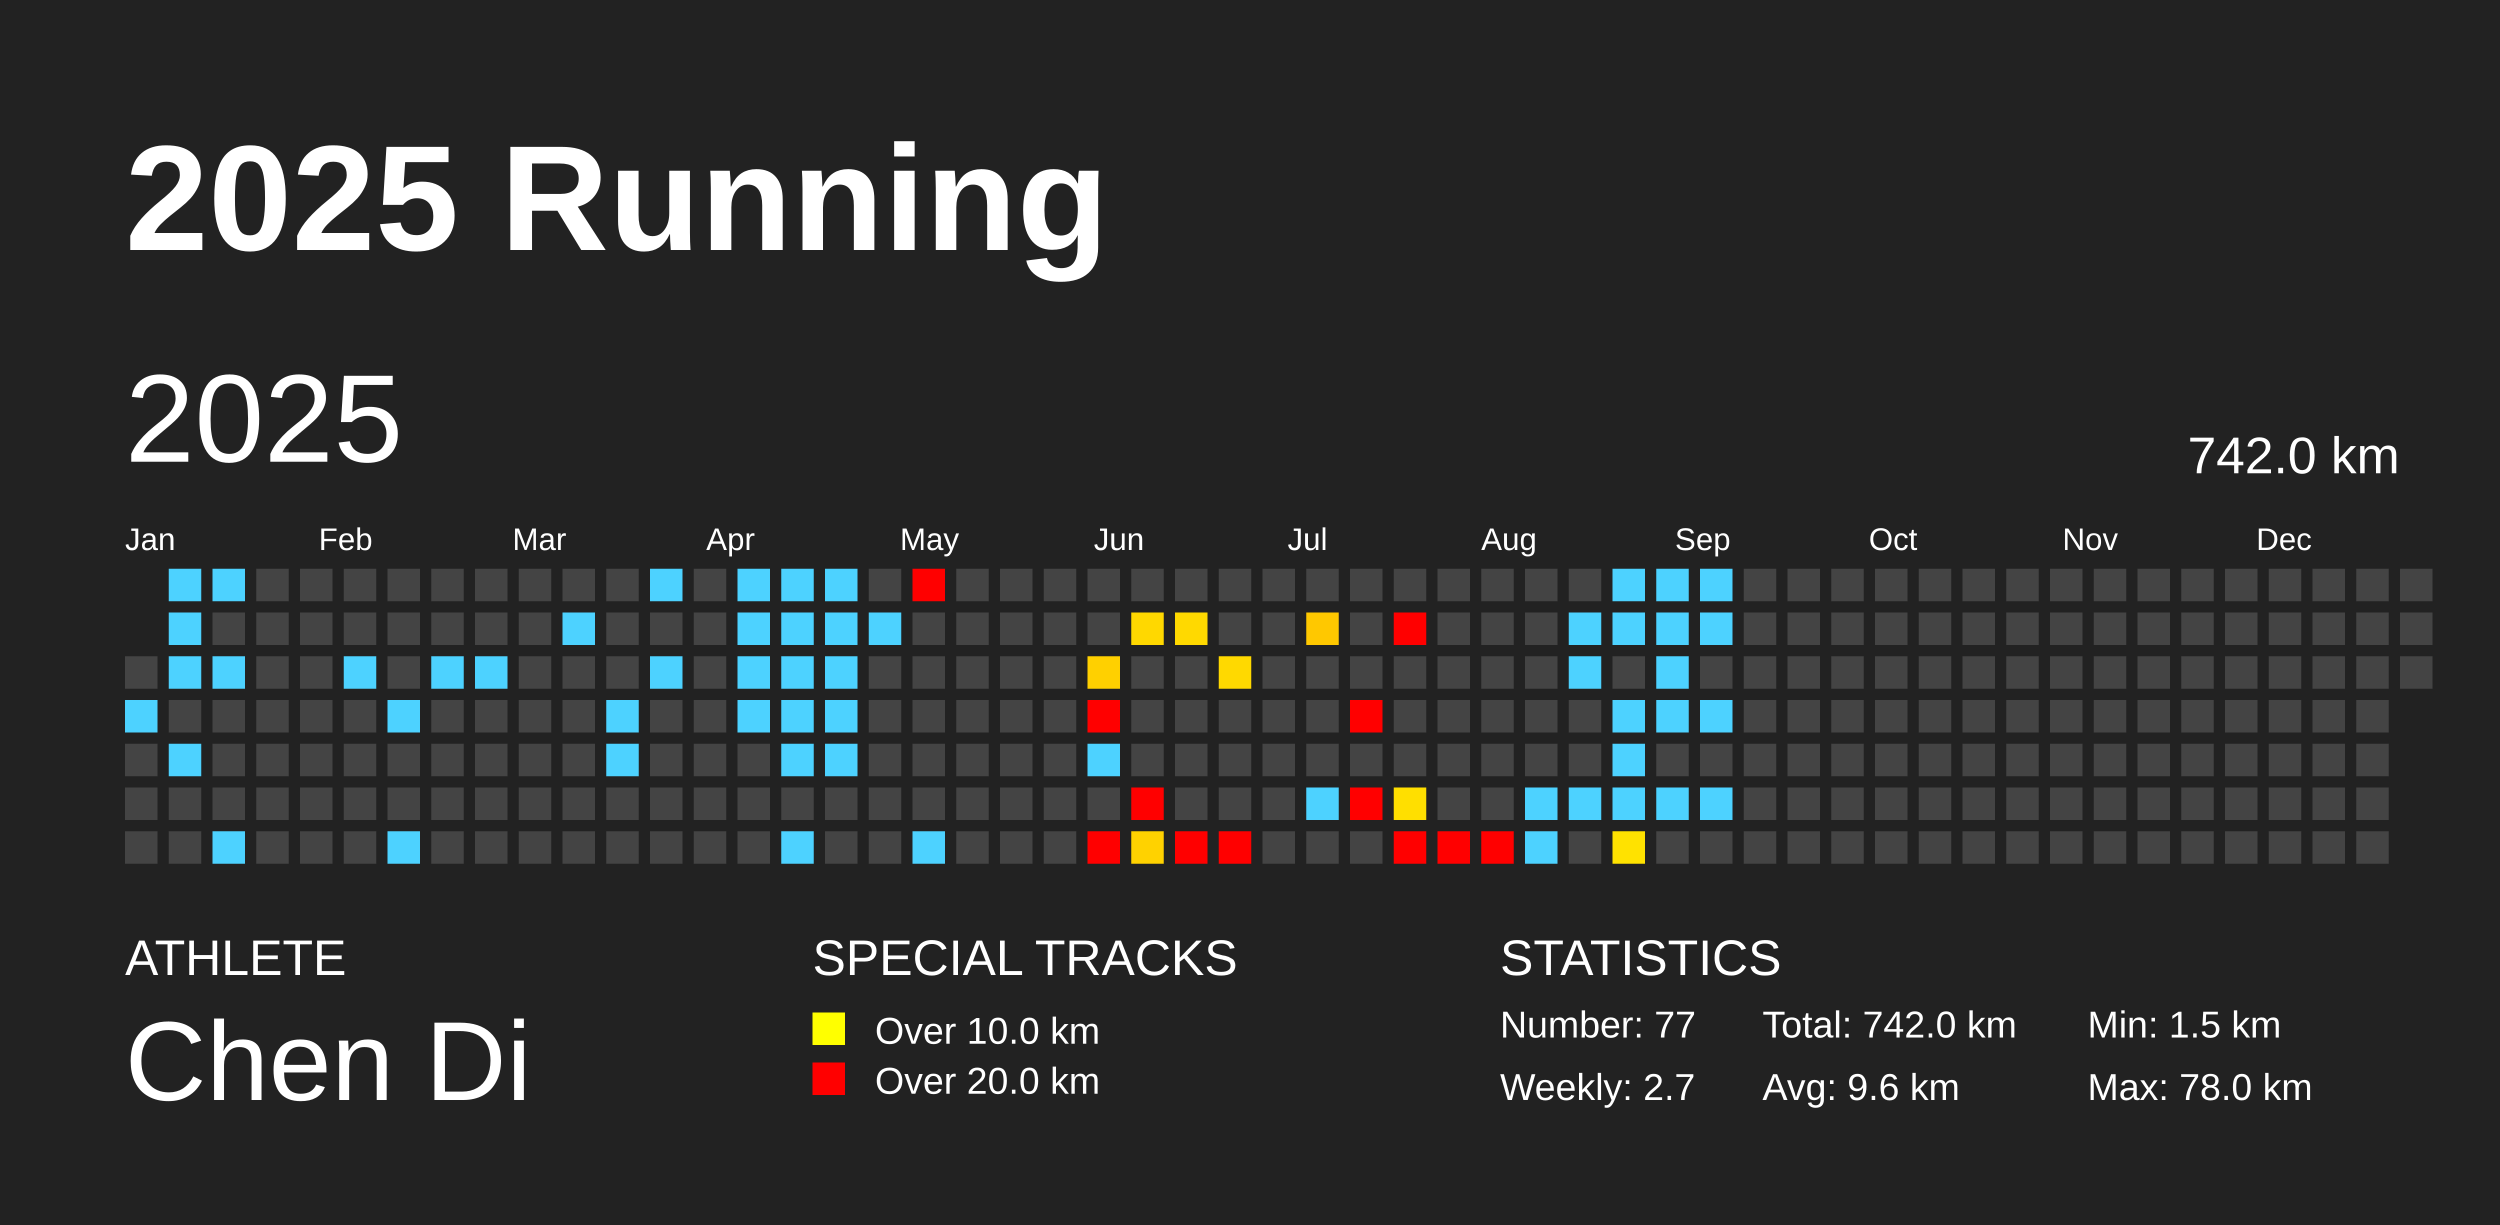
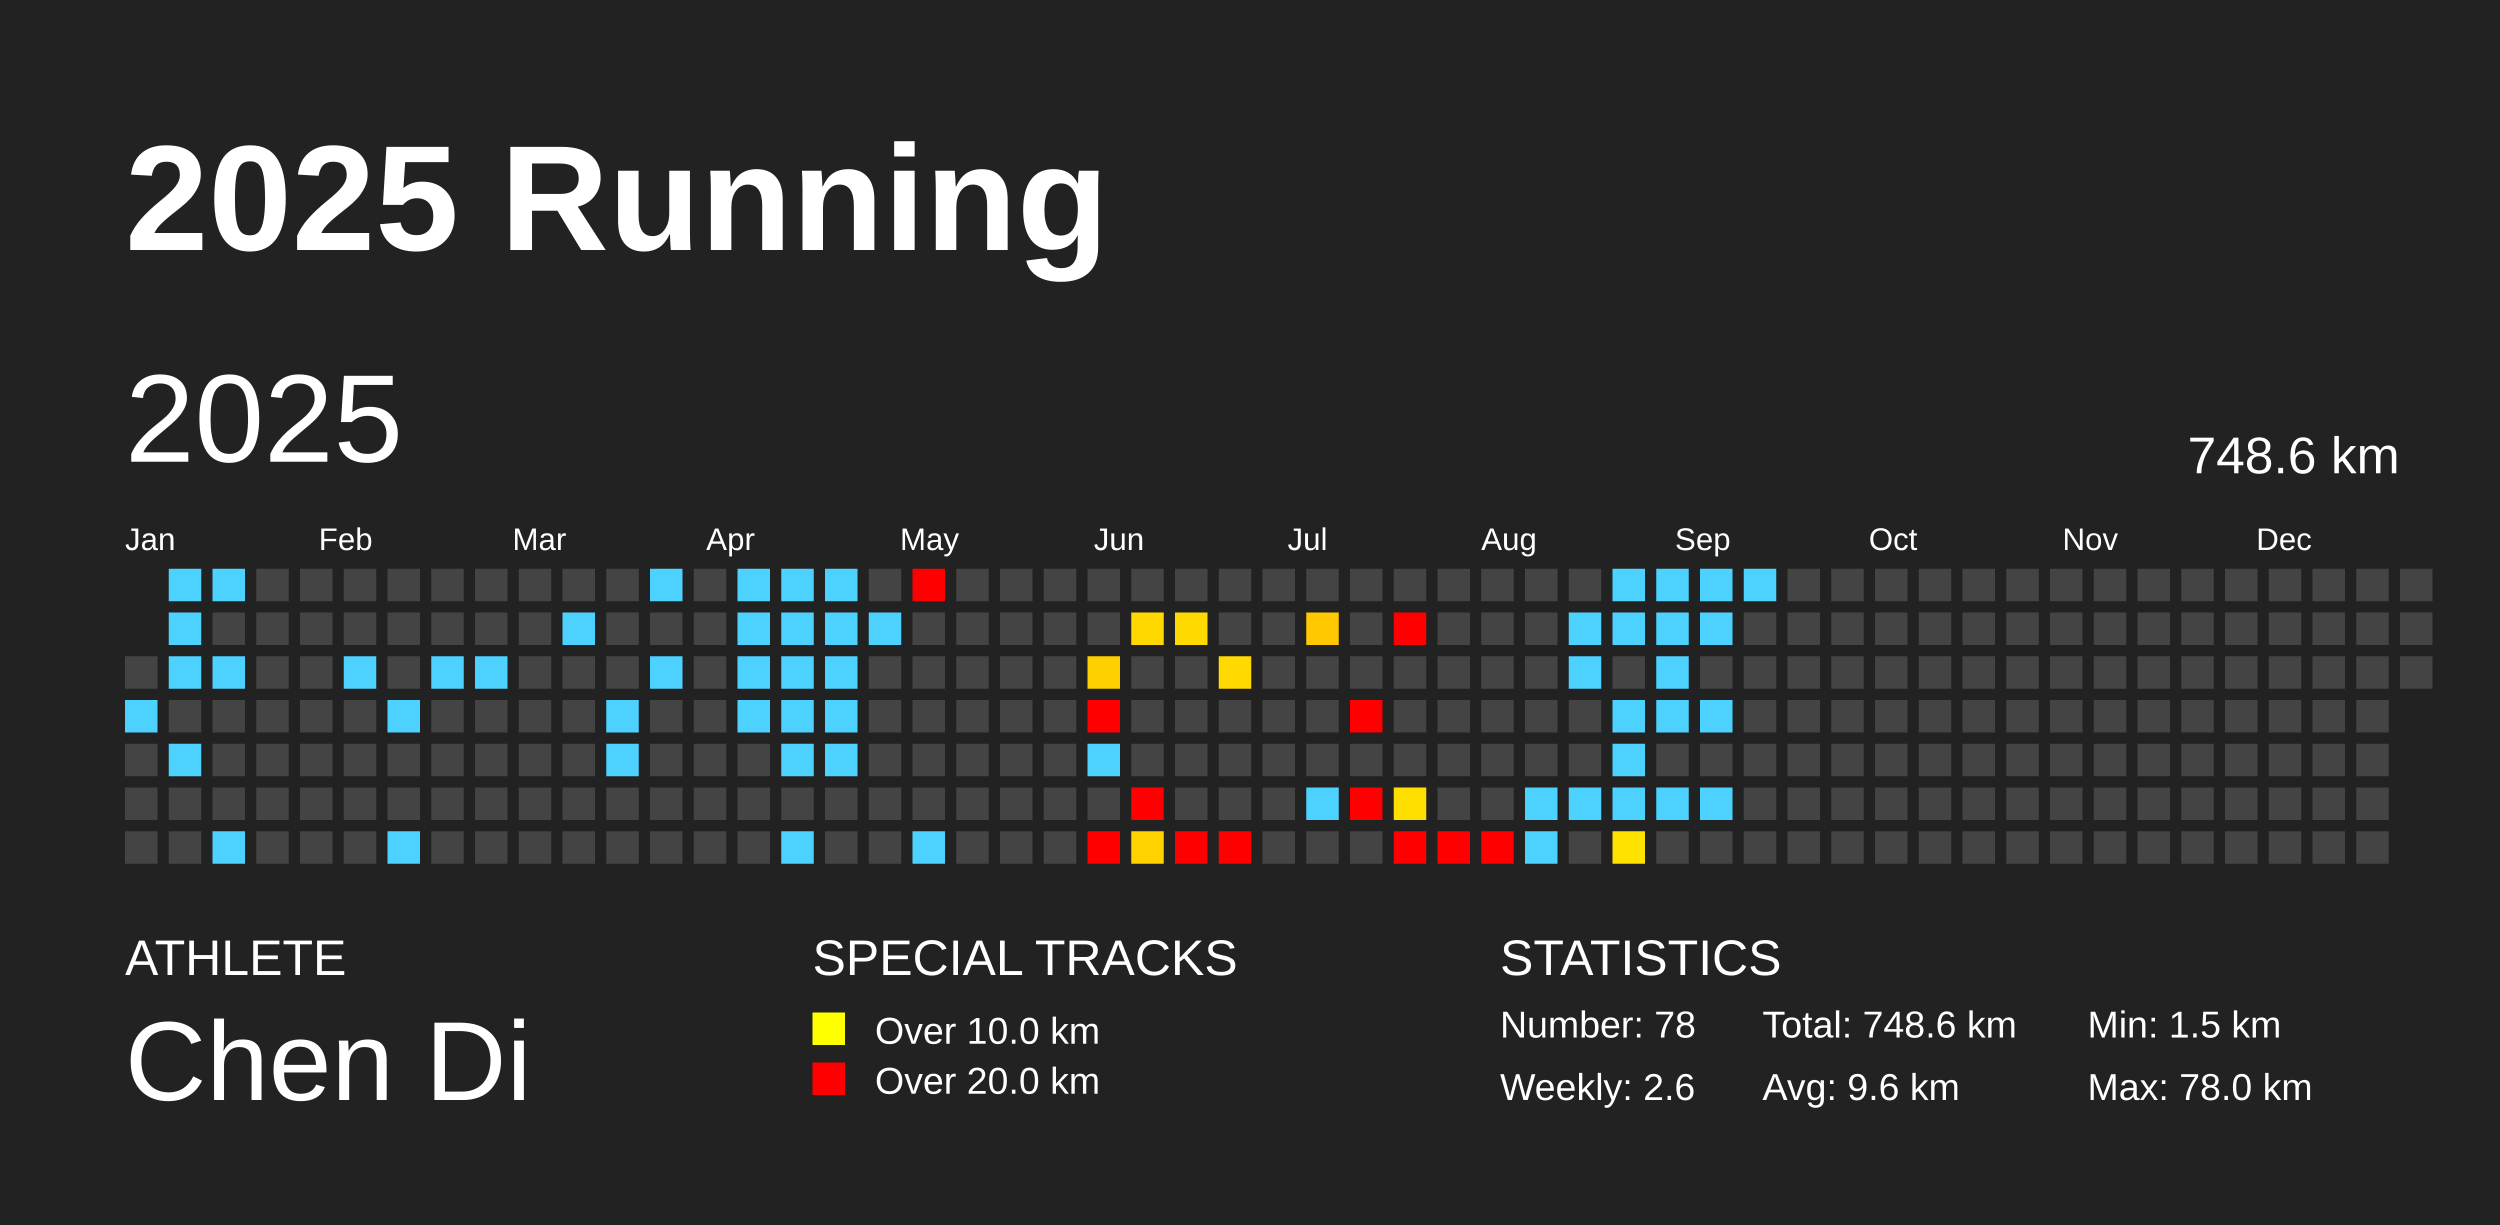
<svg xmlns="http://www.w3.org/2000/svg" baseProfile="full" height="98mm" version="1.1" viewBox="0,0,200,98" width="200mm">
  <defs />
  <rect fill="#222222" height="98" width="200" x="0" y="0" />
  <text fill="#FFFFFF" style="font-size:12px; font-family:Arial; font-weight:bold;" x="10" y="20">2025 Running</text>
  <text fill="#FFFFFF" style="font-size:4px; font-family:Arial" x="10" y="78">ATHLETE</text>
  <text fill="#FFFFFF" style="font-size:9px; font-family:Arial" x="10" y="88">Chen Di</text>
  <text fill="#FFFFFF" style="font-size:4px; font-family:Arial" x="65" y="78">SPECIAL TRACKS</text>
  <rect fill="yellow" height="2.6" width="2.6" x="65" y="81" />
  <text fill="#FFFFFF" style="font-size:3px; font-family:Arial" x="70" y="83.5">Over 10.0 km</text>
  <rect fill="red" height="2.6" width="2.6" x="65" y="85" />
  <text fill="#FFFFFF" style="font-size:3px; font-family:Arial" x="70" y="87.5">Over 20.0 km</text>
  <text fill="#FFFFFF" style="font-size:4px; font-family:Arial" x="120" y="78">STATISTICS</text>
-   <text fill="#FFFFFF" style="font-size:3px; font-family:Arial" x="120" y="83">Number: 77</text>
-   <text fill="#FFFFFF" style="font-size:3px; font-family:Arial" x="120" y="88">Weekly: 2.7</text>
-   <text fill="#FFFFFF" style="font-size:3px; font-family:Arial" x="141" y="83">Total: 742.0 km</text>
+   <text fill="#FFFFFF" style="font-size:3px; font-family:Arial" x="120" y="83">Number: 78</text>
+   <text fill="#FFFFFF" style="font-size:3px; font-family:Arial" x="120" y="88">Weekly: 2.6</text>
+   <text fill="#FFFFFF" style="font-size:3px; font-family:Arial" x="141" y="83">Total: 748.6 km</text>
  <text fill="#FFFFFF" style="font-size:3px; font-family:Arial" x="141" y="88">Avg: 9.6 km</text>
  <text fill="#FFFFFF" style="font-size:3px; font-family:Arial" x="167" y="83">Min: 1.5 km</text>
  <text fill="#FFFFFF" style="font-size:3px; font-family:Arial" x="167" y="88">Max: 78.0 km</text>
  <text dominant-baseline="hanging" fill="#FFFFFF" style="font-size:10.0px; font-family:Arial;" x="10" y="30">2025</text>
-   <text dominant-baseline="hanging" fill="#FFFFFF" style="font-size:4.125px; font-family:Arial;" x="175" y="35">742.0 km</text>
+   <text dominant-baseline="hanging" fill="#FFFFFF" style="font-size:4.125px; font-family:Arial;" x="175" y="35">748.6 km</text>
  <text fill="#FFFFFF" style="font-size:2.5px; font-family:Arial" x="10.0" y="44">Jan</text>
  <text fill="#FFFFFF" style="font-size:2.5px; font-family:Arial" x="25.5" y="44">Feb</text>
  <text fill="#FFFFFF" style="font-size:2.5px; font-family:Arial" x="41.0" y="44">Mar</text>
  <text fill="#FFFFFF" style="font-size:2.5px; font-family:Arial" x="56.5" y="44">Apr</text>
  <text fill="#FFFFFF" style="font-size:2.5px; font-family:Arial" x="72.0" y="44">May</text>
  <text fill="#FFFFFF" style="font-size:2.5px; font-family:Arial" x="87.5" y="44">Jun</text>
  <text fill="#FFFFFF" style="font-size:2.5px; font-family:Arial" x="103.0" y="44">Jul</text>
  <text fill="#FFFFFF" style="font-size:2.5px; font-family:Arial" x="118.5" y="44">Aug</text>
  <text fill="#FFFFFF" style="font-size:2.5px; font-family:Arial" x="134.0" y="44">Sep</text>
  <text fill="#FFFFFF" style="font-size:2.5px; font-family:Arial" x="149.5" y="44">Oct</text>
  <text fill="#FFFFFF" style="font-size:2.5px; font-family:Arial" x="165.0" y="44">Nov</text>
  <text fill="#FFFFFF" style="font-size:2.5px; font-family:Arial" x="180.5" y="44">Dec</text>
  <rect fill="#444444" height="2.6" width="2.6" x="10.0" y="52.5" />
  <rect fill="#4dd2ff" height="2.6" width="2.6" x="10.0" y="56.0" />
  <rect fill="#444444" height="2.6" width="2.6" x="10.0" y="59.5" />
  <rect fill="#444444" height="2.6" width="2.6" x="10.0" y="63.0" />
  <rect fill="#444444" height="2.6" width="2.6" x="10.0" y="66.5" />
  <rect fill="#4dd2ff" height="2.6" width="2.6" x="13.5" y="45.5" />
  <rect fill="#4dd2ff" height="2.6" width="2.6" x="13.5" y="49.0" />
  <rect fill="#4dd2ff" height="2.6" width="2.6" x="13.5" y="52.5" />
  <rect fill="#444444" height="2.6" width="2.6" x="13.5" y="56.0" />
  <rect fill="#4dd2ff" height="2.6" width="2.6" x="13.5" y="59.5" />
  <rect fill="#444444" height="2.6" width="2.6" x="13.5" y="63.0" />
  <rect fill="#444444" height="2.6" width="2.6" x="13.5" y="66.5" />
  <rect fill="#4dd2ff" height="2.6" width="2.6" x="17.0" y="45.5" />
  <rect fill="#444444" height="2.6" width="2.6" x="17.0" y="49.0" />
  <rect fill="#4dd2ff" height="2.6" width="2.6" x="17.0" y="52.5" />
  <rect fill="#444444" height="2.6" width="2.6" x="17.0" y="56.0" />
  <rect fill="#444444" height="2.6" width="2.6" x="17.0" y="59.5" />
  <rect fill="#444444" height="2.6" width="2.6" x="17.0" y="63.0" />
  <rect fill="#4dd2ff" height="2.6" width="2.6" x="17.0" y="66.5" />
  <rect fill="#444444" height="2.6" width="2.6" x="20.5" y="45.5" />
  <rect fill="#444444" height="2.6" width="2.6" x="20.5" y="49.0" />
  <rect fill="#444444" height="2.6" width="2.6" x="20.5" y="52.5" />
  <rect fill="#444444" height="2.6" width="2.6" x="20.5" y="56.0" />
  <rect fill="#444444" height="2.6" width="2.6" x="20.5" y="59.5" />
  <rect fill="#444444" height="2.6" width="2.6" x="20.5" y="63.0" />
  <rect fill="#444444" height="2.6" width="2.6" x="20.5" y="66.5" />
  <rect fill="#444444" height="2.6" width="2.6" x="24.0" y="45.5" />
  <rect fill="#444444" height="2.6" width="2.6" x="24.0" y="49.0" />
  <rect fill="#444444" height="2.6" width="2.6" x="24.0" y="52.5" />
  <rect fill="#444444" height="2.6" width="2.6" x="24.0" y="56.0" />
  <rect fill="#444444" height="2.6" width="2.6" x="24.0" y="59.5" />
  <rect fill="#444444" height="2.6" width="2.6" x="24.0" y="63.0" />
  <rect fill="#444444" height="2.6" width="2.6" x="24.0" y="66.5" />
  <rect fill="#444444" height="2.6" width="2.6" x="27.5" y="45.5" />
  <rect fill="#444444" height="2.6" width="2.6" x="27.5" y="49.0" />
  <rect fill="#4dd2ff" height="2.6" width="2.6" x="27.5" y="52.5" />
  <rect fill="#444444" height="2.6" width="2.6" x="27.5" y="56.0" />
  <rect fill="#444444" height="2.6" width="2.6" x="27.5" y="59.5" />
  <rect fill="#444444" height="2.6" width="2.6" x="27.5" y="63.0" />
  <rect fill="#444444" height="2.6" width="2.6" x="27.5" y="66.5" />
  <rect fill="#444444" height="2.6" width="2.6" x="31.0" y="45.5" />
  <rect fill="#444444" height="2.6" width="2.6" x="31.0" y="49.0" />
  <rect fill="#444444" height="2.6" width="2.6" x="31.0" y="52.5" />
  <rect fill="#4dd2ff" height="2.6" width="2.6" x="31.0" y="56.0" />
  <rect fill="#444444" height="2.6" width="2.6" x="31.0" y="59.5" />
  <rect fill="#444444" height="2.6" width="2.6" x="31.0" y="63.0" />
  <rect fill="#4dd2ff" height="2.6" width="2.6" x="31.0" y="66.5" />
  <rect fill="#444444" height="2.6" width="2.6" x="34.5" y="45.5" />
  <rect fill="#444444" height="2.6" width="2.6" x="34.5" y="49.0" />
  <rect fill="#4dd2ff" height="2.6" width="2.6" x="34.5" y="52.5" />
  <rect fill="#444444" height="2.6" width="2.6" x="34.5" y="56.0" />
  <rect fill="#444444" height="2.6" width="2.6" x="34.5" y="59.5" />
  <rect fill="#444444" height="2.6" width="2.6" x="34.5" y="63.0" />
  <rect fill="#444444" height="2.6" width="2.6" x="34.5" y="66.5" />
  <rect fill="#444444" height="2.6" width="2.6" x="38.0" y="45.5" />
  <rect fill="#444444" height="2.6" width="2.6" x="38.0" y="49.0" />
  <rect fill="#4dd2ff" height="2.6" width="2.6" x="38.0" y="52.5" />
  <rect fill="#444444" height="2.6" width="2.6" x="38.0" y="56.0" />
  <rect fill="#444444" height="2.6" width="2.6" x="38.0" y="59.5" />
  <rect fill="#444444" height="2.6" width="2.6" x="38.0" y="63.0" />
  <rect fill="#444444" height="2.6" width="2.6" x="38.0" y="66.5" />
  <rect fill="#444444" height="2.6" width="2.6" x="41.5" y="45.5" />
  <rect fill="#444444" height="2.6" width="2.6" x="41.5" y="49.0" />
  <rect fill="#444444" height="2.6" width="2.6" x="41.5" y="52.5" />
  <rect fill="#444444" height="2.6" width="2.6" x="41.5" y="56.0" />
  <rect fill="#444444" height="2.6" width="2.6" x="41.5" y="59.5" />
  <rect fill="#444444" height="2.6" width="2.6" x="41.5" y="63.0" />
  <rect fill="#444444" height="2.6" width="2.6" x="41.5" y="66.5" />
  <rect fill="#444444" height="2.6" width="2.6" x="45.0" y="45.5" />
  <rect fill="#4dd2ff" height="2.6" width="2.6" x="45.0" y="49.0" />
  <rect fill="#444444" height="2.6" width="2.6" x="45.0" y="52.5" />
  <rect fill="#444444" height="2.6" width="2.6" x="45.0" y="56.0" />
  <rect fill="#444444" height="2.6" width="2.6" x="45.0" y="59.5" />
  <rect fill="#444444" height="2.6" width="2.6" x="45.0" y="63.0" />
  <rect fill="#444444" height="2.6" width="2.6" x="45.0" y="66.5" />
  <rect fill="#444444" height="2.6" width="2.6" x="48.5" y="45.5" />
  <rect fill="#444444" height="2.6" width="2.6" x="48.5" y="49.0" />
  <rect fill="#444444" height="2.6" width="2.6" x="48.5" y="52.5" />
  <rect fill="#4dd2ff" height="2.6" width="2.6" x="48.5" y="56.0" />
  <rect fill="#4dd2ff" height="2.6" width="2.6" x="48.5" y="59.5" />
  <rect fill="#444444" height="2.6" width="2.6" x="48.5" y="63.0" />
  <rect fill="#444444" height="2.6" width="2.6" x="48.5" y="66.5" />
  <rect fill="#4dd2ff" height="2.6" width="2.6" x="52.0" y="45.5" />
  <rect fill="#444444" height="2.6" width="2.6" x="52.0" y="49.0" />
  <rect fill="#4dd2ff" height="2.6" width="2.6" x="52.0" y="52.5" />
  <rect fill="#444444" height="2.6" width="2.6" x="52.0" y="56.0" />
  <rect fill="#444444" height="2.6" width="2.6" x="52.0" y="59.5" />
  <rect fill="#444444" height="2.6" width="2.6" x="52.0" y="63.0" />
  <rect fill="#444444" height="2.6" width="2.6" x="52.0" y="66.5" />
  <rect fill="#444444" height="2.6" width="2.6" x="55.5" y="45.5" />
  <rect fill="#444444" height="2.6" width="2.6" x="55.5" y="49.0" />
  <rect fill="#444444" height="2.6" width="2.6" x="55.5" y="52.5" />
  <rect fill="#444444" height="2.6" width="2.6" x="55.5" y="56.0" />
  <rect fill="#444444" height="2.6" width="2.6" x="55.5" y="59.5" />
  <rect fill="#444444" height="2.6" width="2.6" x="55.5" y="63.0" />
  <rect fill="#444444" height="2.6" width="2.6" x="55.5" y="66.5" />
  <rect fill="#4dd2ff" height="2.6" width="2.6" x="59.0" y="45.5" />
  <rect fill="#4dd2ff" height="2.6" width="2.6" x="59.0" y="49.0" />
  <rect fill="#4dd2ff" height="2.6" width="2.6" x="59.0" y="52.5" />
  <rect fill="#4dd2ff" height="2.6" width="2.6" x="59.0" y="56.0" />
  <rect fill="#444444" height="2.6" width="2.6" x="59.0" y="59.5" />
  <rect fill="#444444" height="2.6" width="2.6" x="59.0" y="63.0" />
  <rect fill="#444444" height="2.6" width="2.6" x="59.0" y="66.5" />
  <rect fill="#4dd2ff" height="2.6" width="2.6" x="62.5" y="45.5" />
  <rect fill="#4dd2ff" height="2.6" width="2.6" x="62.5" y="49.0" />
  <rect fill="#4dd2ff" height="2.6" width="2.6" x="62.5" y="52.5" />
  <rect fill="#4dd2ff" height="2.6" width="2.6" x="62.5" y="56.0" />
  <rect fill="#4dd2ff" height="2.6" width="2.6" x="62.5" y="59.5" />
  <rect fill="#444444" height="2.6" width="2.6" x="62.5" y="63.0" />
  <rect fill="#4dd2ff" height="2.6" width="2.6" x="62.5" y="66.5" />
  <rect fill="#4dd2ff" height="2.6" width="2.6" x="66.0" y="45.5" />
  <rect fill="#4dd2ff" height="2.6" width="2.6" x="66.0" y="49.0" />
  <rect fill="#4dd2ff" height="2.6" width="2.6" x="66.0" y="52.5" />
  <rect fill="#4dd2ff" height="2.6" width="2.6" x="66.0" y="56.0" />
  <rect fill="#4dd2ff" height="2.6" width="2.6" x="66.0" y="59.5" />
  <rect fill="#444444" height="2.6" width="2.6" x="66.0" y="63.0" />
  <rect fill="#444444" height="2.6" width="2.6" x="66.0" y="66.5" />
  <rect fill="#444444" height="2.6" width="2.6" x="69.5" y="45.5" />
  <rect fill="#4dd2ff" height="2.6" width="2.6" x="69.5" y="49.0" />
  <rect fill="#444444" height="2.6" width="2.6" x="69.5" y="52.5" />
  <rect fill="#444444" height="2.6" width="2.6" x="69.5" y="56.0" />
  <rect fill="#444444" height="2.6" width="2.6" x="69.5" y="59.5" />
  <rect fill="#444444" height="2.6" width="2.6" x="69.5" y="63.0" />
  <rect fill="#444444" height="2.6" width="2.6" x="69.5" y="66.5" />
  <rect fill="red" height="2.6" width="2.6" x="73.0" y="45.5" />
  <rect fill="#444444" height="2.6" width="2.6" x="73.0" y="49.0" />
  <rect fill="#444444" height="2.6" width="2.6" x="73.0" y="52.5" />
  <rect fill="#444444" height="2.6" width="2.6" x="73.0" y="56.0" />
  <rect fill="#444444" height="2.6" width="2.6" x="73.0" y="59.5" />
  <rect fill="#444444" height="2.6" width="2.6" x="73.0" y="63.0" />
  <rect fill="#4dd2ff" height="2.6" width="2.6" x="73.0" y="66.5" />
  <rect fill="#444444" height="2.6" width="2.6" x="76.5" y="45.5" />
  <rect fill="#444444" height="2.6" width="2.6" x="76.5" y="49.0" />
  <rect fill="#444444" height="2.6" width="2.6" x="76.5" y="52.5" />
  <rect fill="#444444" height="2.6" width="2.6" x="76.5" y="56.0" />
  <rect fill="#444444" height="2.6" width="2.6" x="76.5" y="59.5" />
  <rect fill="#444444" height="2.6" width="2.6" x="76.5" y="63.0" />
  <rect fill="#444444" height="2.6" width="2.6" x="76.5" y="66.5" />
  <rect fill="#444444" height="2.6" width="2.6" x="80.0" y="45.5" />
  <rect fill="#444444" height="2.6" width="2.6" x="80.0" y="49.0" />
  <rect fill="#444444" height="2.6" width="2.6" x="80.0" y="52.5" />
  <rect fill="#444444" height="2.6" width="2.6" x="80.0" y="56.0" />
  <rect fill="#444444" height="2.6" width="2.6" x="80.0" y="59.5" />
  <rect fill="#444444" height="2.6" width="2.6" x="80.0" y="63.0" />
  <rect fill="#444444" height="2.6" width="2.6" x="80.0" y="66.5" />
  <rect fill="#444444" height="2.6" width="2.6" x="83.5" y="45.5" />
  <rect fill="#444444" height="2.6" width="2.6" x="83.5" y="49.0" />
  <rect fill="#444444" height="2.6" width="2.6" x="83.5" y="52.5" />
  <rect fill="#444444" height="2.6" width="2.6" x="83.5" y="56.0" />
  <rect fill="#444444" height="2.6" width="2.6" x="83.5" y="59.5" />
  <rect fill="#444444" height="2.6" width="2.6" x="83.5" y="63.0" />
  <rect fill="#444444" height="2.6" width="2.6" x="83.5" y="66.5" />
  <rect fill="#444444" height="2.6" width="2.6" x="87.0" y="45.5" />
  <rect fill="#444444" height="2.6" width="2.6" x="87.0" y="49.0" />
  <rect fill="#ffd000" height="2.6" width="2.6" x="87.0" y="52.5" />
  <rect fill="red" height="2.6" width="2.6" x="87.0" y="56.0" />
  <rect fill="#4dd2ff" height="2.6" width="2.6" x="87.0" y="59.5" />
  <rect fill="#444444" height="2.6" width="2.6" x="87.0" y="63.0" />
  <rect fill="red" height="2.6" width="2.6" x="87.0" y="66.5" />
  <rect fill="#444444" height="2.6" width="2.6" x="90.5" y="45.5" />
  <rect fill="#ffd800" height="2.6" width="2.6" x="90.5" y="49.0" />
  <rect fill="#444444" height="2.6" width="2.6" x="90.5" y="52.5" />
  <rect fill="#444444" height="2.6" width="2.6" x="90.5" y="56.0" />
  <rect fill="#444444" height="2.6" width="2.6" x="90.5" y="59.5" />
  <rect fill="red" height="2.6" width="2.6" x="90.5" y="63.0" />
  <rect fill="#ffd200" height="2.6" width="2.6" x="90.5" y="66.5" />
  <rect fill="#444444" height="2.6" width="2.6" x="94.0" y="45.5" />
  <rect fill="#ffd900" height="2.6" width="2.6" x="94.0" y="49.0" />
  <rect fill="#444444" height="2.6" width="2.6" x="94.0" y="52.5" />
  <rect fill="#444444" height="2.6" width="2.6" x="94.0" y="56.0" />
  <rect fill="#444444" height="2.6" width="2.6" x="94.0" y="59.5" />
  <rect fill="#444444" height="2.6" width="2.6" x="94.0" y="63.0" />
  <rect fill="red" height="2.6" width="2.6" x="94.0" y="66.5" />
  <rect fill="#444444" height="2.6" width="2.6" x="97.5" y="45.5" />
  <rect fill="#444444" height="2.6" width="2.6" x="97.5" y="49.0" />
  <rect fill="#ffd900" height="2.6" width="2.6" x="97.5" y="52.5" />
  <rect fill="#444444" height="2.6" width="2.6" x="97.5" y="56.0" />
  <rect fill="#444444" height="2.6" width="2.6" x="97.5" y="59.5" />
  <rect fill="#444444" height="2.6" width="2.6" x="97.5" y="63.0" />
  <rect fill="red" height="2.6" width="2.6" x="97.5" y="66.5" />
  <rect fill="#444444" height="2.6" width="2.6" x="101.0" y="45.5" />
  <rect fill="#444444" height="2.6" width="2.6" x="101.0" y="49.0" />
  <rect fill="#444444" height="2.6" width="2.6" x="101.0" y="52.5" />
  <rect fill="#444444" height="2.6" width="2.6" x="101.0" y="56.0" />
  <rect fill="#444444" height="2.6" width="2.6" x="101.0" y="59.5" />
  <rect fill="#444444" height="2.6" width="2.6" x="101.0" y="63.0" />
  <rect fill="#444444" height="2.6" width="2.6" x="101.0" y="66.5" />
  <rect fill="#444444" height="2.6" width="2.6" x="104.5" y="45.5" />
  <rect fill="#ffc800" height="2.6" width="2.6" x="104.5" y="49.0" />
  <rect fill="#444444" height="2.6" width="2.6" x="104.5" y="52.5" />
  <rect fill="#444444" height="2.6" width="2.6" x="104.5" y="56.0" />
  <rect fill="#444444" height="2.6" width="2.6" x="104.5" y="59.5" />
  <rect fill="#4dd2ff" height="2.6" width="2.6" x="104.5" y="63.0" />
  <rect fill="#444444" height="2.6" width="2.6" x="104.5" y="66.5" />
  <rect fill="#444444" height="2.6" width="2.6" x="108.0" y="45.5" />
  <rect fill="#444444" height="2.6" width="2.6" x="108.0" y="49.0" />
  <rect fill="#444444" height="2.6" width="2.6" x="108.0" y="52.5" />
  <rect fill="red" height="2.6" width="2.6" x="108.0" y="56.0" />
  <rect fill="#444444" height="2.6" width="2.6" x="108.0" y="59.5" />
  <rect fill="red" height="2.6" width="2.6" x="108.0" y="63.0" />
  <rect fill="#444444" height="2.6" width="2.6" x="108.0" y="66.5" />
  <rect fill="#444444" height="2.6" width="2.6" x="111.5" y="45.5" />
  <rect fill="red" height="2.6" width="2.6" x="111.5" y="49.0" />
  <rect fill="#444444" height="2.6" width="2.6" x="111.5" y="52.5" />
  <rect fill="#444444" height="2.6" width="2.6" x="111.5" y="56.0" />
  <rect fill="#444444" height="2.6" width="2.6" x="111.5" y="59.5" />
  <rect fill="#ffdf00" height="2.6" width="2.6" x="111.5" y="63.0" />
  <rect fill="red" height="2.6" width="2.6" x="111.5" y="66.5" />
  <rect fill="#444444" height="2.6" width="2.6" x="115.0" y="45.5" />
  <rect fill="#444444" height="2.6" width="2.6" x="115.0" y="49.0" />
  <rect fill="#444444" height="2.6" width="2.6" x="115.0" y="52.5" />
  <rect fill="#444444" height="2.6" width="2.6" x="115.0" y="56.0" />
  <rect fill="#444444" height="2.6" width="2.6" x="115.0" y="59.5" />
  <rect fill="#444444" height="2.6" width="2.6" x="115.0" y="63.0" />
  <rect fill="red" height="2.6" width="2.6" x="115.0" y="66.5" />
  <rect fill="#444444" height="2.6" width="2.6" x="118.5" y="45.5" />
  <rect fill="#444444" height="2.6" width="2.6" x="118.5" y="49.0" />
  <rect fill="#444444" height="2.6" width="2.6" x="118.5" y="52.5" />
  <rect fill="#444444" height="2.6" width="2.6" x="118.5" y="56.0" />
  <rect fill="#444444" height="2.6" width="2.6" x="118.5" y="59.5" />
  <rect fill="#444444" height="2.6" width="2.6" x="118.5" y="63.0" />
  <rect fill="red" height="2.6" width="2.6" x="118.5" y="66.5" />
  <rect fill="#444444" height="2.6" width="2.6" x="122.0" y="45.5" />
  <rect fill="#444444" height="2.6" width="2.6" x="122.0" y="49.0" />
  <rect fill="#444444" height="2.6" width="2.6" x="122.0" y="52.5" />
  <rect fill="#444444" height="2.6" width="2.6" x="122.0" y="56.0" />
  <rect fill="#444444" height="2.6" width="2.6" x="122.0" y="59.5" />
  <rect fill="#4dd2ff" height="2.6" width="2.6" x="122.0" y="63.0" />
  <rect fill="#4dd2ff" height="2.6" width="2.6" x="122.0" y="66.5" />
  <rect fill="#444444" height="2.6" width="2.6" x="125.5" y="45.5" />
  <rect fill="#4dd2ff" height="2.6" width="2.6" x="125.5" y="49.0" />
  <rect fill="#4dd2ff" height="2.6" width="2.6" x="125.5" y="52.5" />
  <rect fill="#444444" height="2.6" width="2.6" x="125.5" y="56.0" />
  <rect fill="#444444" height="2.6" width="2.6" x="125.5" y="59.5" />
  <rect fill="#4dd2ff" height="2.6" width="2.6" x="125.5" y="63.0" />
  <rect fill="#444444" height="2.6" width="2.6" x="125.5" y="66.5" />
  <rect fill="#4dd2ff" height="2.6" width="2.6" x="129.0" y="45.5" />
  <rect fill="#4dd2ff" height="2.6" width="2.6" x="129.0" y="49.0" />
  <rect fill="#444444" height="2.6" width="2.6" x="129.0" y="52.5" />
  <rect fill="#4dd2ff" height="2.6" width="2.6" x="129.0" y="56.0" />
  <rect fill="#4dd2ff" height="2.6" width="2.6" x="129.0" y="59.5" />
  <rect fill="#4dd2ff" height="2.6" width="2.6" x="129.0" y="63.0" />
  <rect fill="#ffe200" height="2.6" width="2.6" x="129.0" y="66.5" />
  <rect fill="#4dd2ff" height="2.6" width="2.6" x="132.5" y="45.5" />
  <rect fill="#4dd2ff" height="2.6" width="2.6" x="132.5" y="49.0" />
  <rect fill="#4dd2ff" height="2.6" width="2.6" x="132.5" y="52.5" />
  <rect fill="#4dd2ff" height="2.6" width="2.6" x="132.5" y="56.0" />
  <rect fill="#444444" height="2.6" width="2.6" x="132.5" y="59.5" />
  <rect fill="#4dd2ff" height="2.6" width="2.6" x="132.5" y="63.0" />
  <rect fill="#444444" height="2.6" width="2.6" x="132.5" y="66.5" />
  <rect fill="#4dd2ff" height="2.6" width="2.6" x="136.0" y="45.5" />
  <rect fill="#4dd2ff" height="2.6" width="2.6" x="136.0" y="49.0" />
  <rect fill="#444444" height="2.6" width="2.6" x="136.0" y="52.5" />
  <rect fill="#4dd2ff" height="2.6" width="2.6" x="136.0" y="56.0" />
  <rect fill="#444444" height="2.6" width="2.6" x="136.0" y="59.5" />
  <rect fill="#4dd2ff" height="2.6" width="2.6" x="136.0" y="63.0" />
  <rect fill="#444444" height="2.6" width="2.6" x="136.0" y="66.5" />
-   <rect fill="#444444" height="2.6" width="2.6" x="139.5" y="45.5" />
+   <rect fill="#4dd2ff" height="2.6" width="2.6" x="139.5" y="45.5" />
  <rect fill="#444444" height="2.6" width="2.6" x="139.5" y="49.0" />
  <rect fill="#444444" height="2.6" width="2.6" x="139.5" y="52.5" />
  <rect fill="#444444" height="2.6" width="2.6" x="139.5" y="56.0" />
  <rect fill="#444444" height="2.6" width="2.6" x="139.5" y="59.5" />
  <rect fill="#444444" height="2.6" width="2.6" x="139.5" y="63.0" />
  <rect fill="#444444" height="2.6" width="2.6" x="139.5" y="66.5" />
  <rect fill="#444444" height="2.6" width="2.6" x="143.0" y="45.5" />
  <rect fill="#444444" height="2.6" width="2.6" x="143.0" y="49.0" />
  <rect fill="#444444" height="2.6" width="2.6" x="143.0" y="52.5" />
  <rect fill="#444444" height="2.6" width="2.6" x="143.0" y="56.0" />
  <rect fill="#444444" height="2.6" width="2.6" x="143.0" y="59.5" />
  <rect fill="#444444" height="2.6" width="2.6" x="143.0" y="63.0" />
  <rect fill="#444444" height="2.6" width="2.6" x="143.0" y="66.5" />
  <rect fill="#444444" height="2.6" width="2.6" x="146.5" y="45.5" />
  <rect fill="#444444" height="2.6" width="2.6" x="146.5" y="49.0" />
  <rect fill="#444444" height="2.6" width="2.6" x="146.5" y="52.5" />
  <rect fill="#444444" height="2.6" width="2.6" x="146.5" y="56.0" />
  <rect fill="#444444" height="2.6" width="2.6" x="146.5" y="59.5" />
  <rect fill="#444444" height="2.6" width="2.6" x="146.5" y="63.0" />
  <rect fill="#444444" height="2.6" width="2.6" x="146.5" y="66.5" />
  <rect fill="#444444" height="2.6" width="2.6" x="150.0" y="45.5" />
  <rect fill="#444444" height="2.6" width="2.6" x="150.0" y="49.0" />
  <rect fill="#444444" height="2.6" width="2.6" x="150.0" y="52.5" />
  <rect fill="#444444" height="2.6" width="2.6" x="150.0" y="56.0" />
  <rect fill="#444444" height="2.6" width="2.6" x="150.0" y="59.5" />
  <rect fill="#444444" height="2.6" width="2.6" x="150.0" y="63.0" />
  <rect fill="#444444" height="2.6" width="2.6" x="150.0" y="66.5" />
  <rect fill="#444444" height="2.6" width="2.6" x="153.5" y="45.5" />
  <rect fill="#444444" height="2.6" width="2.6" x="153.5" y="49.0" />
  <rect fill="#444444" height="2.6" width="2.6" x="153.5" y="52.5" />
  <rect fill="#444444" height="2.6" width="2.6" x="153.5" y="56.0" />
  <rect fill="#444444" height="2.6" width="2.6" x="153.5" y="59.5" />
  <rect fill="#444444" height="2.6" width="2.6" x="153.5" y="63.0" />
  <rect fill="#444444" height="2.6" width="2.6" x="153.5" y="66.5" />
  <rect fill="#444444" height="2.6" width="2.6" x="157.0" y="45.5" />
  <rect fill="#444444" height="2.6" width="2.6" x="157.0" y="49.0" />
  <rect fill="#444444" height="2.6" width="2.6" x="157.0" y="52.5" />
  <rect fill="#444444" height="2.6" width="2.6" x="157.0" y="56.0" />
  <rect fill="#444444" height="2.6" width="2.6" x="157.0" y="59.5" />
  <rect fill="#444444" height="2.6" width="2.6" x="157.0" y="63.0" />
  <rect fill="#444444" height="2.6" width="2.6" x="157.0" y="66.5" />
  <rect fill="#444444" height="2.6" width="2.6" x="160.5" y="45.5" />
  <rect fill="#444444" height="2.6" width="2.6" x="160.5" y="49.0" />
  <rect fill="#444444" height="2.6" width="2.6" x="160.5" y="52.5" />
  <rect fill="#444444" height="2.6" width="2.6" x="160.5" y="56.0" />
  <rect fill="#444444" height="2.6" width="2.6" x="160.5" y="59.5" />
  <rect fill="#444444" height="2.6" width="2.6" x="160.5" y="63.0" />
  <rect fill="#444444" height="2.6" width="2.6" x="160.5" y="66.5" />
  <rect fill="#444444" height="2.6" width="2.6" x="164.0" y="45.5" />
  <rect fill="#444444" height="2.6" width="2.6" x="164.0" y="49.0" />
  <rect fill="#444444" height="2.6" width="2.6" x="164.0" y="52.5" />
  <rect fill="#444444" height="2.6" width="2.6" x="164.0" y="56.0" />
  <rect fill="#444444" height="2.6" width="2.6" x="164.0" y="59.5" />
  <rect fill="#444444" height="2.6" width="2.6" x="164.0" y="63.0" />
  <rect fill="#444444" height="2.6" width="2.6" x="164.0" y="66.5" />
  <rect fill="#444444" height="2.6" width="2.6" x="167.5" y="45.5" />
  <rect fill="#444444" height="2.6" width="2.6" x="167.5" y="49.0" />
  <rect fill="#444444" height="2.6" width="2.6" x="167.5" y="52.5" />
  <rect fill="#444444" height="2.6" width="2.6" x="167.5" y="56.0" />
  <rect fill="#444444" height="2.6" width="2.6" x="167.5" y="59.5" />
  <rect fill="#444444" height="2.6" width="2.6" x="167.5" y="63.0" />
  <rect fill="#444444" height="2.6" width="2.6" x="167.5" y="66.5" />
  <rect fill="#444444" height="2.6" width="2.6" x="171.0" y="45.5" />
  <rect fill="#444444" height="2.6" width="2.6" x="171.0" y="49.0" />
  <rect fill="#444444" height="2.6" width="2.6" x="171.0" y="52.5" />
  <rect fill="#444444" height="2.6" width="2.6" x="171.0" y="56.0" />
  <rect fill="#444444" height="2.6" width="2.6" x="171.0" y="59.5" />
  <rect fill="#444444" height="2.6" width="2.6" x="171.0" y="63.0" />
  <rect fill="#444444" height="2.6" width="2.6" x="171.0" y="66.5" />
  <rect fill="#444444" height="2.6" width="2.6" x="174.5" y="45.5" />
  <rect fill="#444444" height="2.6" width="2.6" x="174.5" y="49.0" />
  <rect fill="#444444" height="2.6" width="2.6" x="174.5" y="52.5" />
  <rect fill="#444444" height="2.6" width="2.6" x="174.5" y="56.0" />
  <rect fill="#444444" height="2.6" width="2.6" x="174.5" y="59.5" />
  <rect fill="#444444" height="2.6" width="2.6" x="174.5" y="63.0" />
  <rect fill="#444444" height="2.6" width="2.6" x="174.5" y="66.5" />
  <rect fill="#444444" height="2.6" width="2.6" x="178.0" y="45.5" />
  <rect fill="#444444" height="2.6" width="2.6" x="178.0" y="49.0" />
  <rect fill="#444444" height="2.6" width="2.6" x="178.0" y="52.5" />
  <rect fill="#444444" height="2.6" width="2.6" x="178.0" y="56.0" />
  <rect fill="#444444" height="2.6" width="2.6" x="178.0" y="59.5" />
  <rect fill="#444444" height="2.6" width="2.6" x="178.0" y="63.0" />
  <rect fill="#444444" height="2.6" width="2.6" x="178.0" y="66.5" />
  <rect fill="#444444" height="2.6" width="2.6" x="181.5" y="45.5" />
  <rect fill="#444444" height="2.6" width="2.6" x="181.5" y="49.0" />
  <rect fill="#444444" height="2.6" width="2.6" x="181.5" y="52.5" />
  <rect fill="#444444" height="2.6" width="2.6" x="181.5" y="56.0" />
  <rect fill="#444444" height="2.6" width="2.6" x="181.5" y="59.5" />
  <rect fill="#444444" height="2.6" width="2.6" x="181.5" y="63.0" />
  <rect fill="#444444" height="2.6" width="2.6" x="181.5" y="66.5" />
  <rect fill="#444444" height="2.6" width="2.6" x="185.0" y="45.5" />
  <rect fill="#444444" height="2.6" width="2.6" x="185.0" y="49.0" />
  <rect fill="#444444" height="2.6" width="2.6" x="185.0" y="52.5" />
  <rect fill="#444444" height="2.6" width="2.6" x="185.0" y="56.0" />
  <rect fill="#444444" height="2.6" width="2.6" x="185.0" y="59.5" />
  <rect fill="#444444" height="2.6" width="2.6" x="185.0" y="63.0" />
  <rect fill="#444444" height="2.6" width="2.6" x="185.0" y="66.5" />
  <rect fill="#444444" height="2.6" width="2.6" x="188.5" y="45.5" />
  <rect fill="#444444" height="2.6" width="2.6" x="188.5" y="49.0" />
  <rect fill="#444444" height="2.6" width="2.6" x="188.5" y="52.5" />
  <rect fill="#444444" height="2.6" width="2.6" x="188.5" y="56.0" />
  <rect fill="#444444" height="2.6" width="2.6" x="188.5" y="59.5" />
  <rect fill="#444444" height="2.6" width="2.6" x="188.5" y="63.0" />
  <rect fill="#444444" height="2.6" width="2.6" x="188.5" y="66.5" />
  <rect fill="#444444" height="2.6" width="2.6" x="192.0" y="45.5" />
  <rect fill="#444444" height="2.6" width="2.6" x="192.0" y="49.0" />
  <rect fill="#444444" height="2.6" width="2.6" x="192.0" y="52.5" />
</svg>
